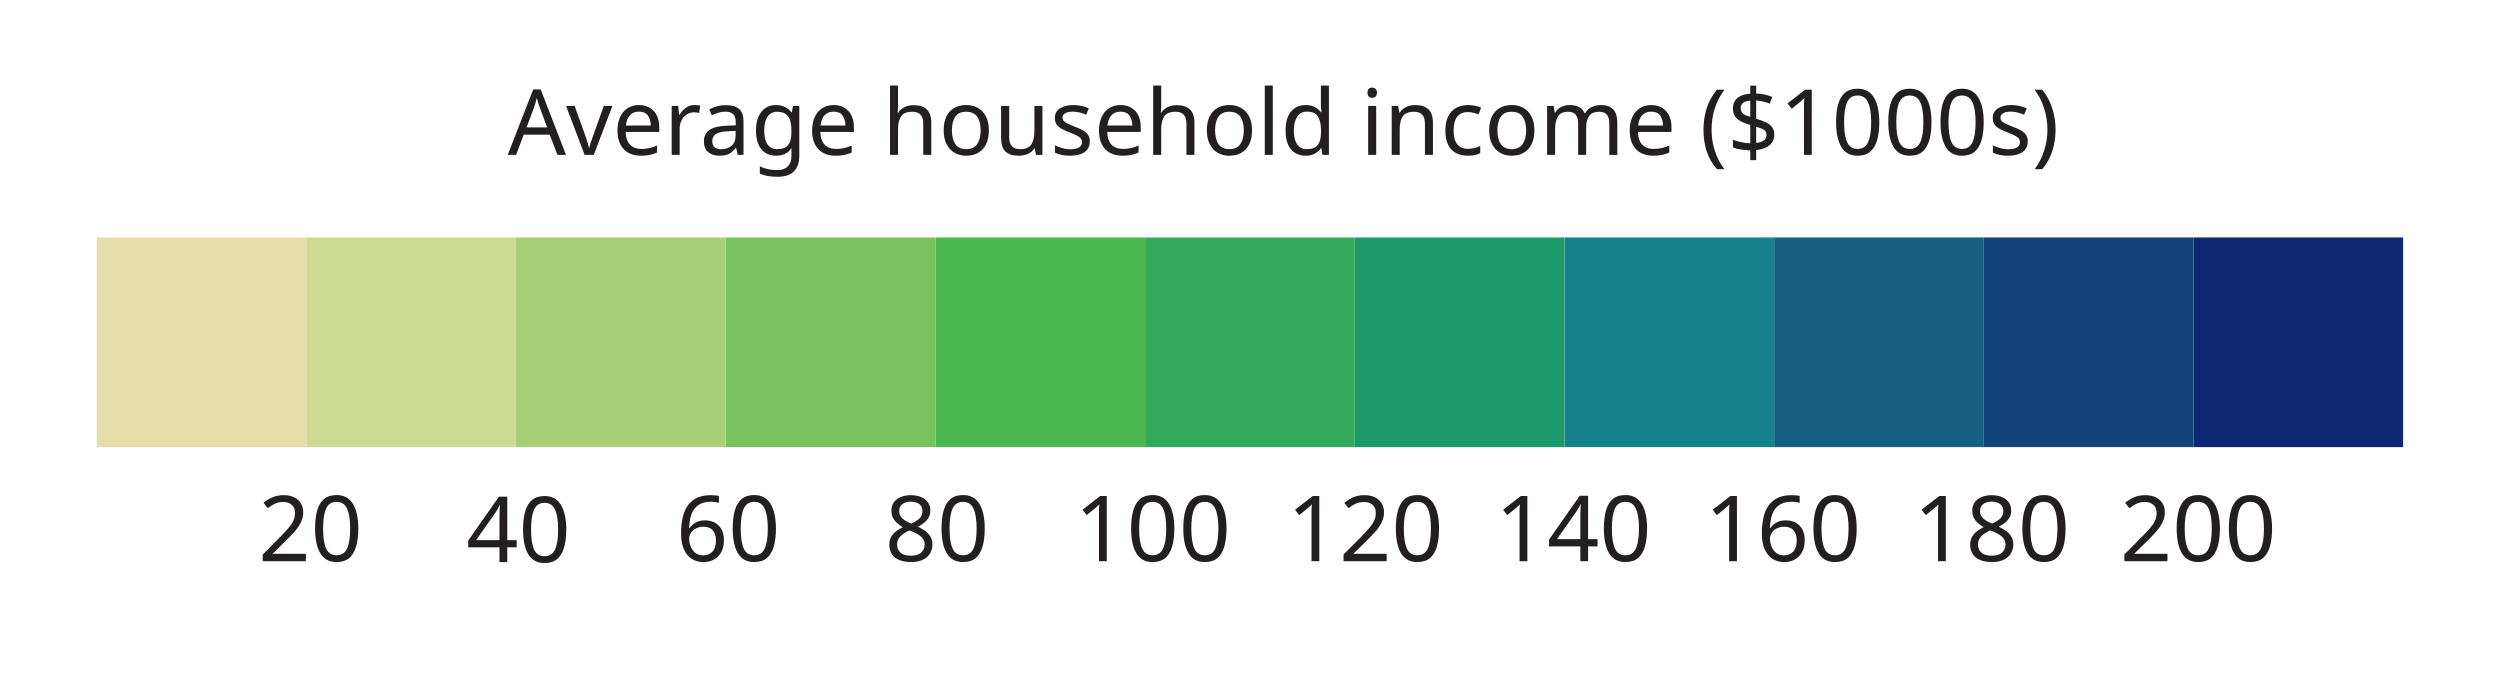
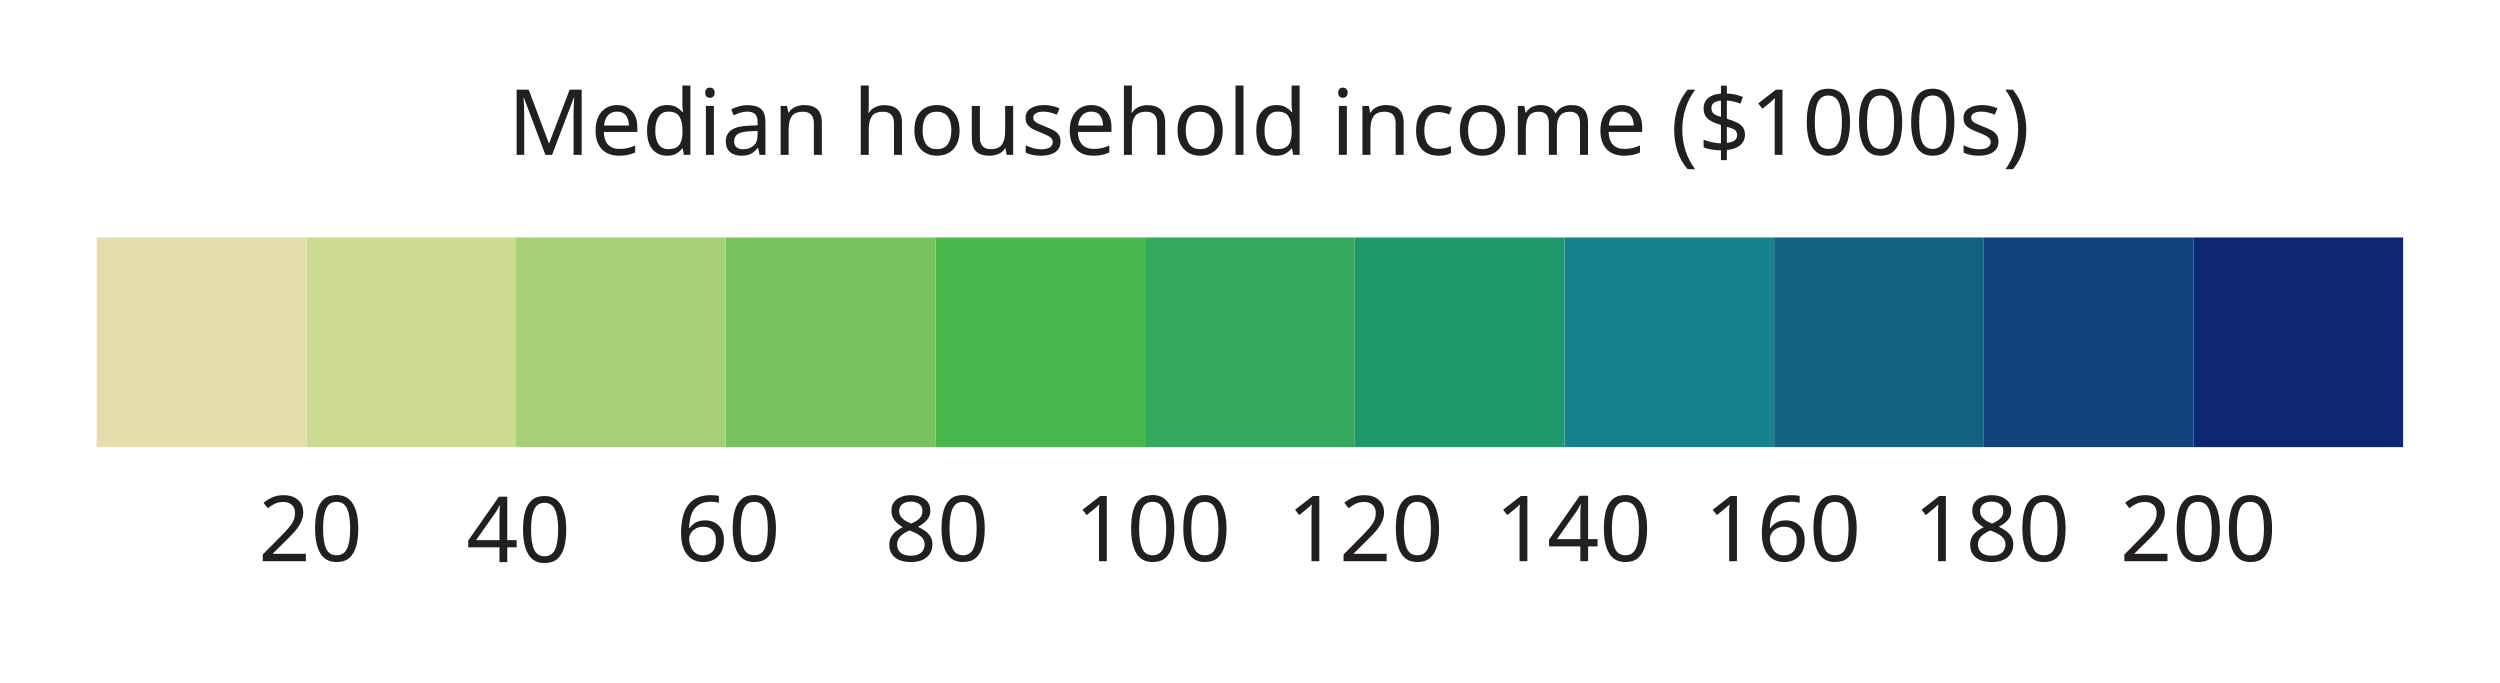
<svg xmlns="http://www.w3.org/2000/svg" id="a" viewBox="0 0 356.17 97.28">
  <defs>
    <style>.b{letter-spacing:-.02em;}.c{letter-spacing:0em;}.d{letter-spacing:0em;}.e{fill:#a7cf78;}.f{fill:#78c360;}.g{fill:#0e2772;}.h{font-family:FiraSans-Medium, Fira Sans;}.h,.i{fill:#231f20;font-size:13px;}.j{fill:#cdda91;}.k{fill:#e5deaa;}.l{letter-spacing:-.02em;}.m{fill:#32a95b;}.n{fill:#49b64e;}.o{letter-spacing:0em;}.p{fill:#16828b;}.q{fill:#146183;}.r{letter-spacing:-.03em;}.s{letter-spacing:0em;}.t{fill:#11437a;}.i{font-family:FiraSans-Regular, Fira Sans;}.u{fill:#1d9a6c;}.v{letter-spacing:-.04em;}</style>
  </defs>
  <rect class="g" x="312.5" y="33.83" width="29.87" height="29.87" />
  <rect class="t" x="282.63" y="33.83" width="29.87" height="29.87" />
  <rect class="q" x="252.76" y="33.83" width="29.87" height="29.87" />
  <rect class="p" x="222.89" y="33.83" width="29.87" height="29.87" />
  <rect class="u" x="193.01" y="33.83" width="29.87" height="29.87" />
  <rect class="m" x="163.14" y="33.83" width="29.87" height="29.87" />
  <rect class="n" x="133.27" y="33.83" width="29.87" height="29.87" />
  <rect class="f" x="103.4" y="33.83" width="29.87" height="29.87" />
  <rect class="e" x="73.52" y="33.83" width="29.87" height="29.87" />
  <rect class="j" x="43.65" y="33.83" width="29.87" height="29.87" />
  <rect class="k" x="13.78" y="33.83" width="29.87" height="29.87" />
  <text class="h" transform="translate(72.34 22.06)">
-     <tspan x="0" y="0">Average household income ($1000s)</tspan>
+     <tspan x="0" y="0">Median household income ($1000s)</tspan>
  </text>
  <text class="i" transform="translate(36.81 79.95)">
    <tspan x="0" y="0">20</tspan>
  </text>
  <text class="i" transform="translate(66.44 80.09)">
    <tspan x="0" y="0">40</tspan>
  </text>
  <text class="i" transform="translate(96.31 79.95)">
    <tspan x="0" y="0">60</tspan>
  </text>
  <text class="i" transform="translate(126.06 79.95)">
    <tspan x="0" y="0">80</tspan>
  </text>
  <text class="i" transform="translate(153.07 79.95)">
    <tspan x="0" y="0">100</tspan>
  </text>
  <text class="i" transform="translate(183.35 79.95)">
    <tspan x="0" y="0">120</tspan>
  </text>
  <text class="i" transform="translate(212.99 79.95)">
    <tspan x="0" y="0">140</tspan>
  </text>
  <text class="i" transform="translate(242.85 79.95)">
    <tspan x="0" y="0">160</tspan>
  </text>
  <text class="i" transform="translate(272.61 79.95)">
    <tspan x="0" y="0">180</tspan>
  </text>
  <text class="i" transform="translate(302.03 79.95)">
    <tspan x="0" y="0">200</tspan>
  </text>
</svg>
